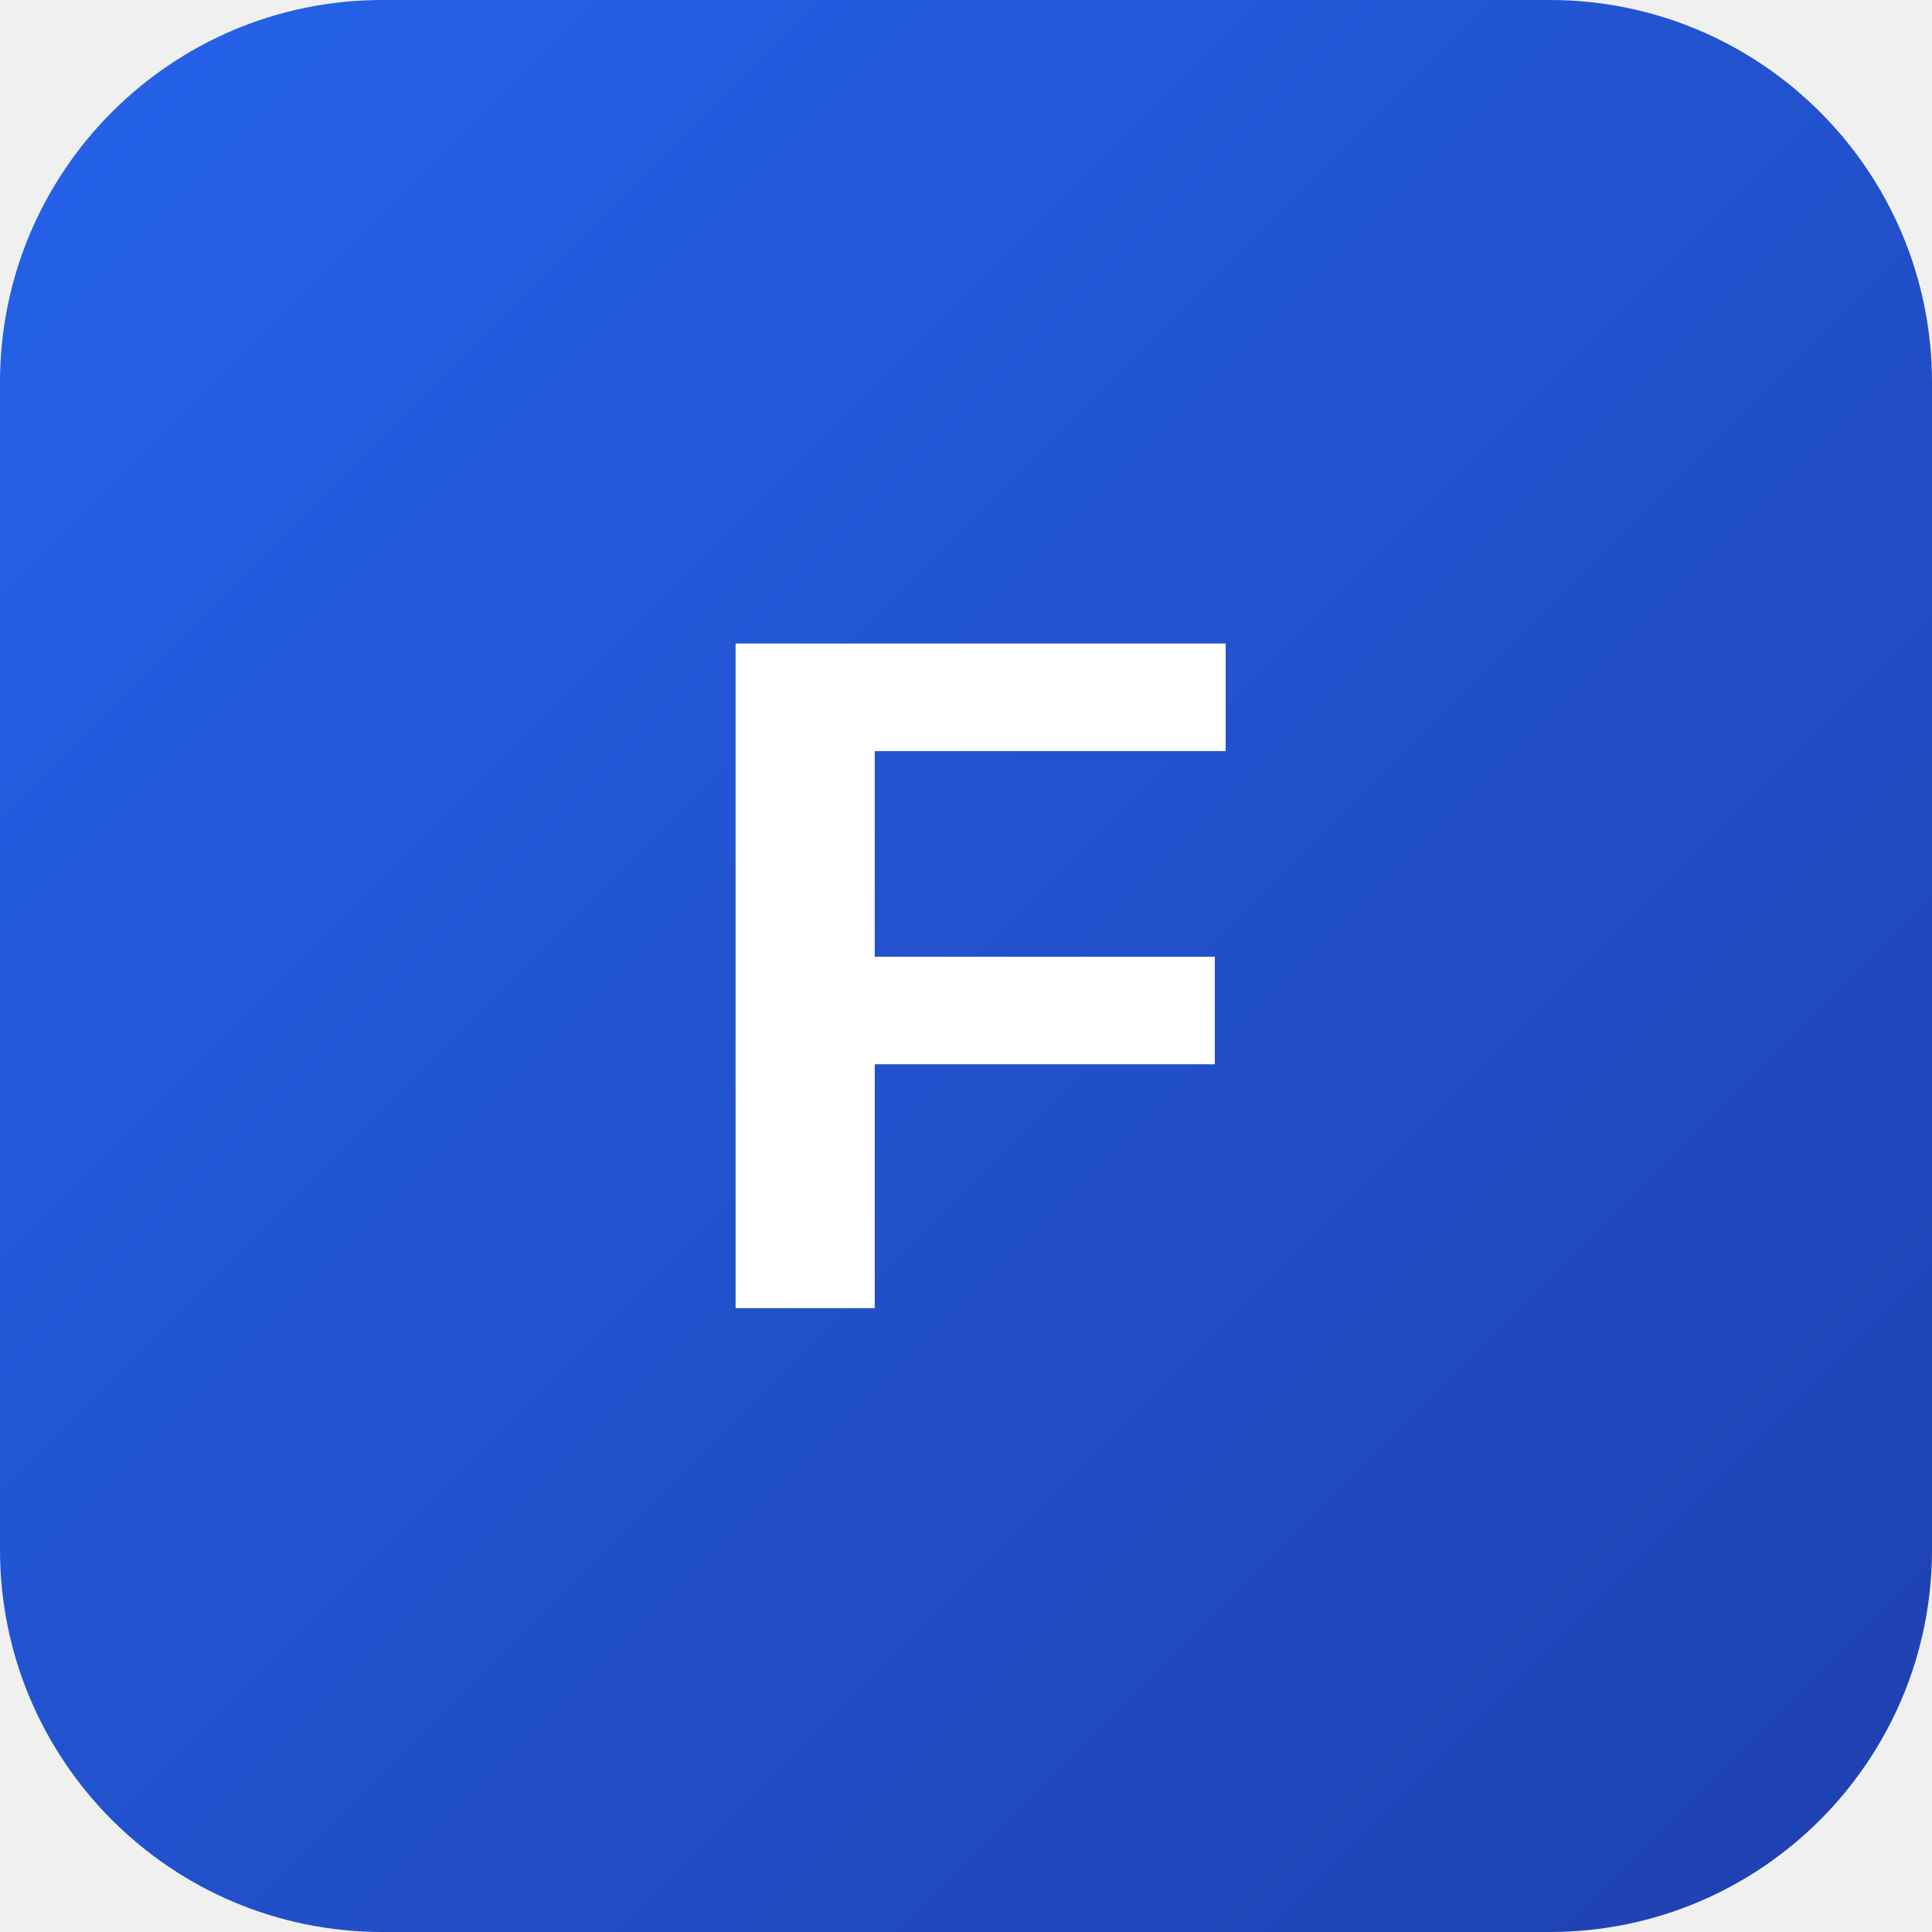
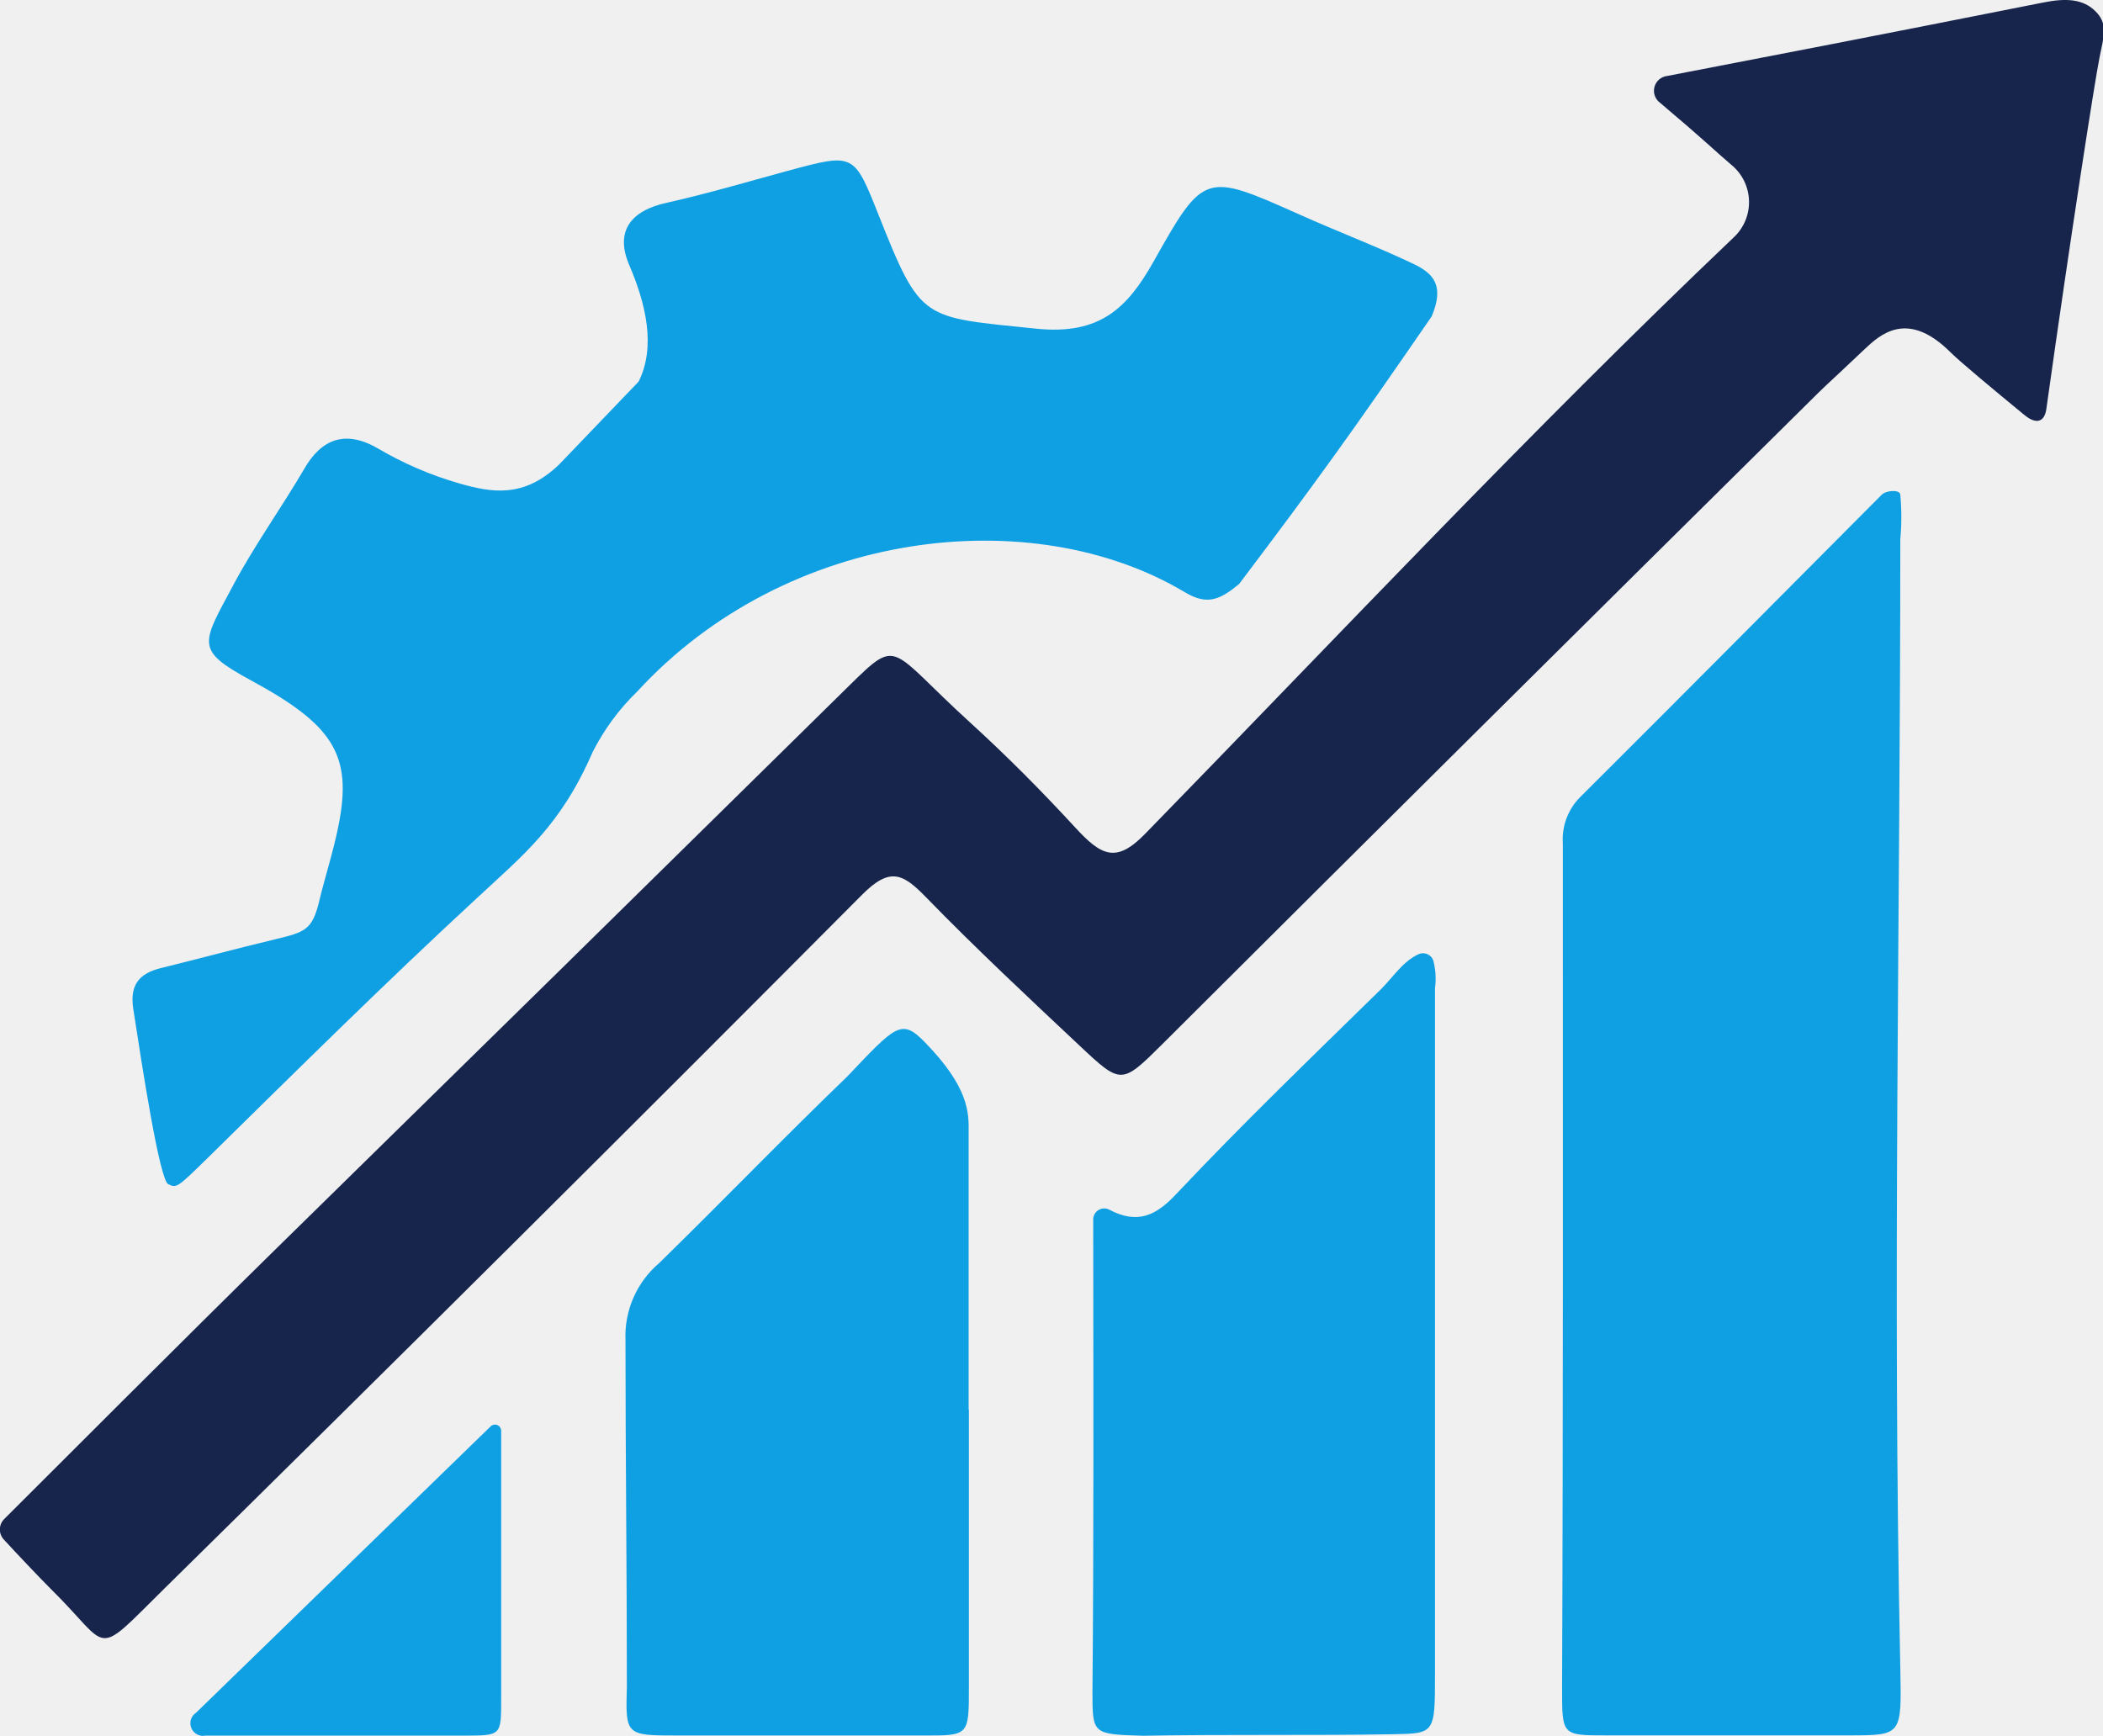
- <svg xmlns="http://www.w3.org/2000/svg" viewBox="0 0 192 192">
+ <svg xmlns="http://www.w3.org/2000/svg" id="Слой_1" data-name="Слой 1" viewBox="0 0 166.63 137.55">
  <defs>
-     <linearGradient id="grad" x1="0%" y1="0%" x2="100%" y2="100%">
-       <stop offset="0%" style="stop-color:#2563eb;stop-opacity:1" />
-       <stop offset="100%" style="stop-color:#1e40af;stop-opacity:1" />
-     </linearGradient>
+     <style>.cls-1{fill:#17254c;}.cls-2{fill:#0fa0e4;}</style>
  </defs>
-   <rect width="192" height="192" rx="38" fill="url(#grad)" />
-   <text x="96" y="130" font-family="Arial, sans-serif" font-size="96" font-weight="bold" fill="white" text-anchor="middle">F</text>
+   <path class="cls-1" d="M185,344.29a1.18,1.18,0,0,1,.56-2.13c9.79-1.89,15.27-2.94,29.74-5.81,1.86-.38,3.21-.3,4.2.69s.67,1.91.31,3.68S217.5,355,215.6,368.56c-.12.85-.65,1.37-1.77.44-2.43-2-5.08-4.2-5.81-4.93-3.43-3.43-5.6-1.41-6.84-.24-4,3.79-2.34,2.14-4.9,4.68q-25.41,25.13-50.72,50.37c-3.21,3.19-3.26,3.23-6.51.17-4.13-3.88-8.27-7.75-12.22-11.81-1.82-1.87-2.84-2.43-5.06-.2q-27.51,27.65-55.3,55c-5.7,5.63-4.14,4.78-8.94.06-1-1-2.76-2.86-3.75-3.94a1.17,1.17,0,0,1,0-1.63c3.17-3.17,15-15,21.35-21.23Q98,412.88,120.79,390.43c3.93-3.86,3.09-2.9,9.52,2.95,2.9,2.64,5.67,5.43,8.33,8.32,2.08,2.26,3.25,2.88,5.55.52,15.45-15.84,30.6-32,46.61-47.24a3.82,3.82,0,0,0-.16-5.78C189.23,348,188.75,347.46,185,344.29Z" transform="translate(-53.46 -336.14)" />
+   <path class="cls-2" d="M104.06,366.38c1.38-2.76.58-6.16-.74-9.23-1.14-2.65.07-4.32,3-4.95,3.22-.72,6.39-1.66,9.58-2.53,5.23-1.41,5.22-1.42,7.18,3.52,3.38,8.51,3.43,8.05,12.52,9,5,.5,7.17-1.62,9.25-5.3,4-7.13,4.1-7.08,11.51-3.78,3,1.35,6.1,2.52,9.07,3.93,1.75.82,2.44,1.84,1.47,4.17-6.34,9.21-9.06,13-15.26,21.21-1.53,1.26-2.53,1.71-4.3.65-12.11-7.24-31.57-5-43.38,7.86a18,18,0,0,0-3.54,4.8c-2.54,5.85-5.48,8.14-9.16,11.57C84,414,77.06,420.88,70.06,427.76c-2.59,2.54-2.59,2.54-3.27,2.22s-2.07-9.32-2.77-13.89c-.27-1.81.36-2.78,2.17-3.23,3.25-.8,5.64-1.46,9.17-2.31,2.27-.55,2.86-.72,3.41-3.07.38-1.62,1.14-4,1.51-5.91,1.13-5.65-.44-8-7-11.55-4.39-2.39-3.83-2.84-1.35-7.49,1.71-3.21,3.83-6.14,5.65-9.26,1.33-2.3,3.21-3.12,5.85-1.58a27.78,27.78,0,0,0,6.36,2.74c2.6.75,5.18,1.23,8-1.51" transform="translate(-53.46 -336.14)" />
+   <path class="cls-2" d="M202.56,375.34c.33-.33,1.42-.44,1.47,0a19.46,19.46,0,0,1,0,3.54c0,29.82-.63,59.65,0,89.47.11,5.29.11,5.29-3.9,5.31-6,0-13.43,0-19.41,0-3.49,0-3.49,0-3.49-3.68.09-22.33.06-44.65.06-67a4.75,4.75,0,0,1,1.32-3.62C186.48,391.52,194.34,383.6,202.56,375.34Z" transform="translate(-53.46 -336.14)" />
+   <path class="cls-2" d="M140.08,432.77a.87.87,0,0,1,1.27-.77c2.24,1.18,3.7.48,5.31-1.24,5.24-5.56,10.75-10.87,16.21-16.22,1-1,1.74-2.21,3-2.79a.87.87,0,0,1,1.15.48,5.61,5.61,0,0,1,.14,2.22q0,27.18,0,54.35c0,4.71,0,4.71-3.34,4.77-6.31.11-13.49,0-19.8.12-4-.12-4-.12-4-3.47C140.13,458.08,140.09,445.94,140.08,432.77Z" transform="translate(-53.46 -336.14)" />
+   <path class="cls-2" d="M130.23,447.83c0,7.33,0,14.65,0,22,0,3.85,0,3.85-3.57,3.84-6.7,0-13,0-19.47,0-4.17,0-4.17,0-4.06-3.88,0-9.16-.11-18.3-.11-27.47a7.59,7.59,0,0,1,2.66-6.08c5-4.88,9.85-9.92,14.89-14.77,3.85-4.05,4.31-4.65,6.15-2.76,3.51,3.59,3.51,5.6,3.49,7.14,0,7.33,0,14.66,0,22Z" transform="translate(-53.46 -336.14)" />
+   <path class="cls-2" d="M69,471.86l23.35-22.7a.49.49,0,0,1,.82.35v21.31c0,2.85,0,2.85-2.86,2.86-6.86,0-12.74,0-20.57,0A1,1,0,0,1,69,471.86Z" transform="translate(-53.46 -336.14)" />
+   <path class="cls-1" d="M215.31,370.3" transform="translate(-53.46 -336.14)" />
+   <path class="cls-1" d="M182.82,342.5" transform="translate(-53.46 -336.14)" />
</svg>
